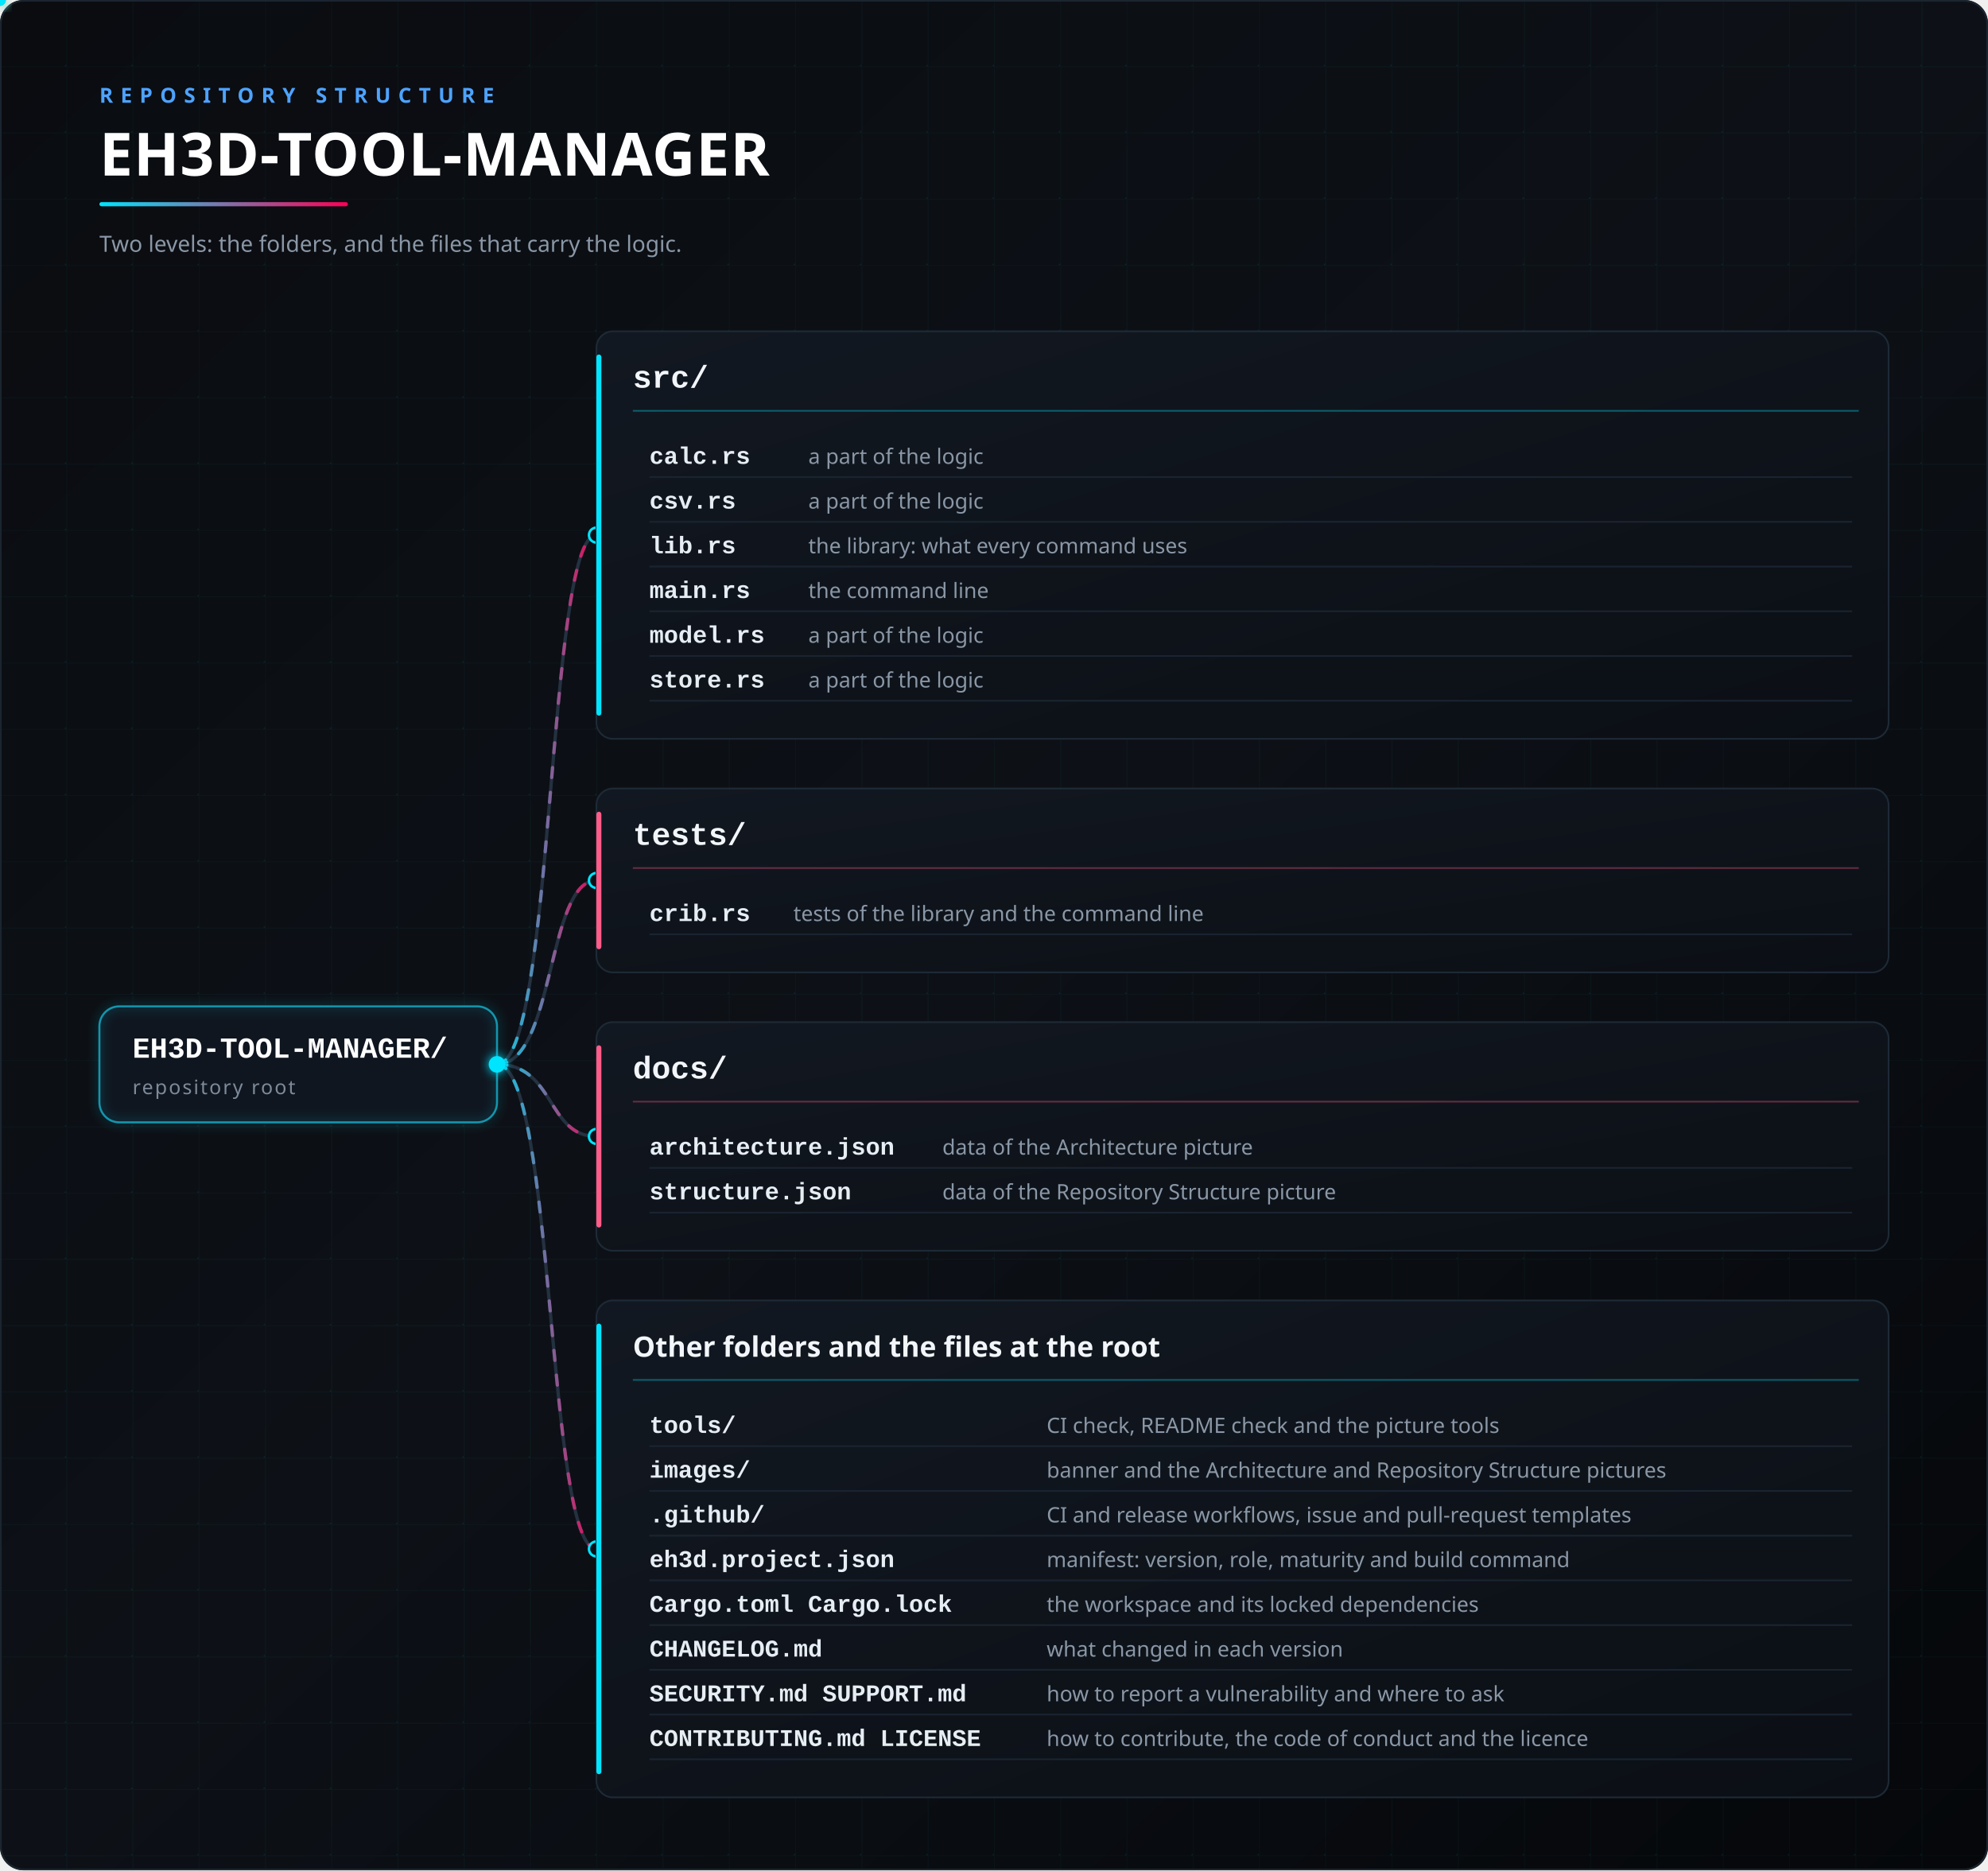
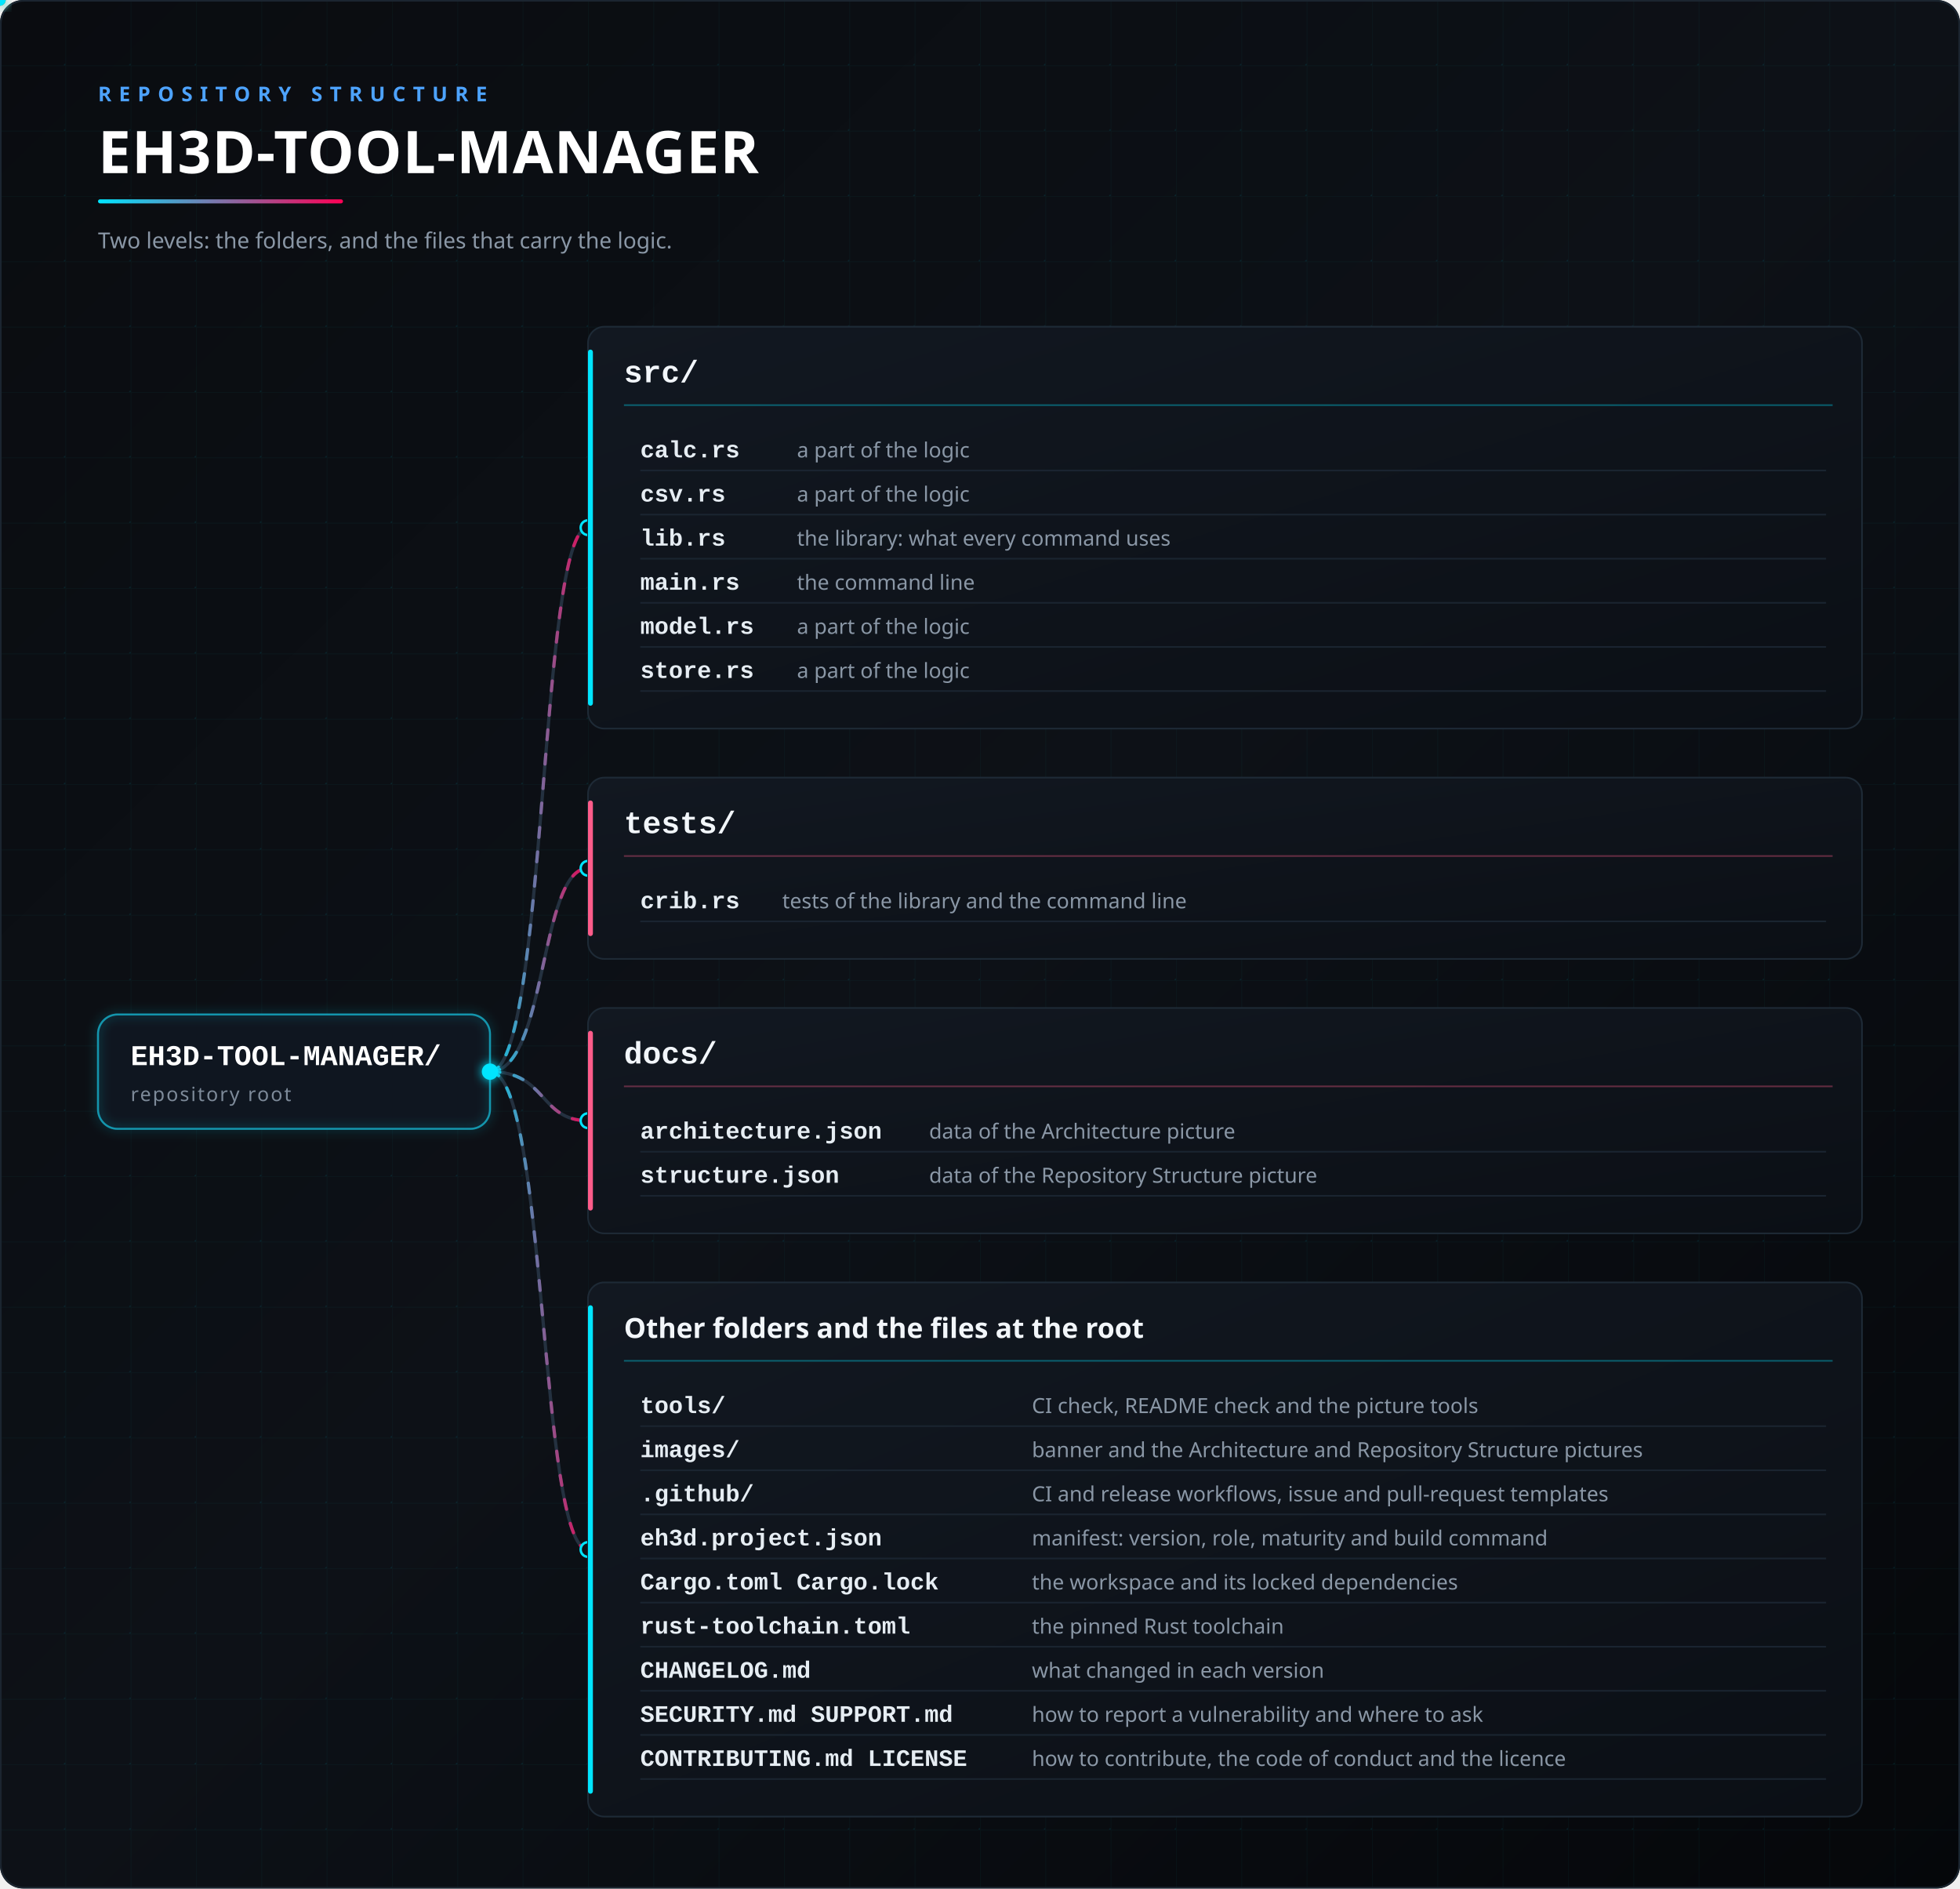
- <svg xmlns="http://www.w3.org/2000/svg" viewBox="0 0 1200 1129" width="100%" role="img" aria-labelledby="t d">
+ <svg xmlns="http://www.w3.org/2000/svg" viewBox="0 0 1200 1156" width="100%" role="img" aria-labelledby="t d">
  <defs>
    <linearGradient id="bg" x1="0" y1="0" x2="1" y2="1">
      <stop offset="0" stop-color="#0A0C10" />
      <stop offset="0.5" stop-color="#0D1117" />
      <stop offset="1" stop-color="#05070A" />
    </linearGradient>
    <linearGradient id="card" x1="0" y1="0" x2="1" y2="1">
      <stop offset="0" stop-color="#121821" />
      <stop offset="1" stop-color="#0B0F15" />
    </linearGradient>
    <linearGradient id="line" x1="0" y1="0" x2="1" y2="0">
      <stop offset="0" stop-color="#00E5FF" />
      <stop offset="1" stop-color="#FF0055" />
    </linearGradient>
    <filter id="glow" x="-50%" y="-50%" width="200%" height="200%">
      <feGaussianBlur stdDeviation="3" result="b" />
      <feMerge>
        <feMergeNode in="b" />
        <feMergeNode in="SourceGraphic" />
      </feMerge>
    </filter>
    <pattern id="grid" width="40" height="40" patternUnits="userSpaceOnUse">
      <path d="M40 0H0V40" fill="none" stroke="#00E5FF" stroke-opacity="0.035" />
      <circle cx="40" cy="40" r="1" fill="#00E5FF" fill-opacity="0.09" />
    </pattern>
  </defs>
-   <rect width="1200" height="1129" rx="14" fill="url(#bg)" />
-   <rect width="1200" height="1129" rx="14" fill="url(#grid)" />
-   <rect x="0.5" y="0.5" width="1199" height="1128" rx="14" fill="none" stroke="#1B2530" />
+   <rect width="1200" height="1156" rx="14" fill="url(#bg)" />
+   <rect width="1200" height="1156" rx="14" fill="url(#grid)" />
+   <rect x="0.5" y="0.5" width="1199" height="1155" rx="14" fill="none" stroke="#1B2530" />
  <text x="60" y="62" font-family="'Segoe UI','Noto Sans','Noto Sans CJK SC','Microsoft YaHei','Yu Gothic','Helvetica Neue',Helvetica,Arial,sans-serif" font-size="12.5" font-weight="600" fill="#4DA3FF" text-anchor="start" letter-spacing="4.5">REPOSITORY STRUCTURE</text>
  <text x="60" y="106" font-family="'Segoe UI','Noto Sans','Noto Sans CJK SC','Microsoft YaHei','Yu Gothic','Helvetica Neue',Helvetica,Arial,sans-serif" font-size="36" font-weight="700" fill="#FFFFFF" text-anchor="start" letter-spacing="0.5">EH3D-TOOL-MANAGER</text>
  <rect x="60" y="122" width="150" height="2.5" rx="1.25" fill="url(#line)">
    <animate attributeName="width" values="40;150;150" keyTimes="0;0.4;1" dur="3s" repeatCount="indefinite" />
  </rect>
  <text x="60" y="152" font-family="'Segoe UI','Noto Sans','Noto Sans CJK SC','Microsoft YaHei','Yu Gothic','Helvetica Neue',Helvetica,Arial,sans-serif" font-size="13.5" font-weight="400" fill="#8A97A6" text-anchor="start">Two levels: the folders, and the files that carry the logic.</text>
-   <path id="c0" d="M300,642.5 C335,642.5 330,323 360,323" fill="none" stroke="#243140" stroke-width="2" />
-   <path d="M300,642.5 C335,642.5 330,323 360,323" fill="none" stroke="url(#line)" stroke-width="2" stroke-linecap="round" stroke-dasharray="6 9" opacity="0.9">
+   <path id="c0" d="M300,656 C335,656 330,323 360,323" fill="none" stroke="#243140" stroke-width="2" />
+   <path d="M300,656 C335,656 330,323 360,323" fill="none" stroke="url(#line)" stroke-width="2" stroke-linecap="round" stroke-dasharray="6 9" opacity="0.9">
    <animate attributeName="stroke-dashoffset" from="0" to="-30" dur="1.6s" repeatCount="indefinite" />
  </path>
  <circle cx="360" cy="323" r="4.5" fill="#0D1117" stroke="#00E5FF" stroke-width="1.5" />
-   <path id="c1" d="M300,642.5 C335,642.5 330,531.5 360,531.5" fill="none" stroke="#243140" stroke-width="2" />
-   <path d="M300,642.5 C335,642.5 330,531.5 360,531.5" fill="none" stroke="url(#line)" stroke-width="2" stroke-linecap="round" stroke-dasharray="6 9" opacity="0.9">
+   <path id="c1" d="M300,656 C335,656 330,531.5 360,531.5" fill="none" stroke="#243140" stroke-width="2" />
+   <path d="M300,656 C335,656 330,531.5 360,531.5" fill="none" stroke="url(#line)" stroke-width="2" stroke-linecap="round" stroke-dasharray="6 9" opacity="0.9">
    <animate attributeName="stroke-dashoffset" from="0" to="-30" dur="1.6s" repeatCount="indefinite" />
  </path>
  <circle cx="360" cy="531.5" r="4.5" fill="#0D1117" stroke="#00E5FF" stroke-width="1.5" />
-   <path id="c2" d="M300,642.5 C335,642.5 330,686 360,686" fill="none" stroke="#243140" stroke-width="2" />
-   <path d="M300,642.5 C335,642.5 330,686 360,686" fill="none" stroke="url(#line)" stroke-width="2" stroke-linecap="round" stroke-dasharray="6 9" opacity="0.9">
+   <path id="c2" d="M300,656 C335,656 330,686 360,686" fill="none" stroke="#243140" stroke-width="2" />
+   <path d="M300,656 C335,656 330,686 360,686" fill="none" stroke="url(#line)" stroke-width="2" stroke-linecap="round" stroke-dasharray="6 9" opacity="0.9">
    <animate attributeName="stroke-dashoffset" from="0" to="-30" dur="1.6s" repeatCount="indefinite" />
  </path>
  <circle cx="360" cy="686" r="4.5" fill="#0D1117" stroke="#00E5FF" stroke-width="1.5" />
-   <path id="c3" d="M300,642.5 C335,642.5 330,935 360,935" fill="none" stroke="#243140" stroke-width="2" />
-   <path d="M300,642.5 C335,642.5 330,935 360,935" fill="none" stroke="url(#line)" stroke-width="2" stroke-linecap="round" stroke-dasharray="6 9" opacity="0.9">
+   <path id="c3" d="M300,656 C335,656 330,948.5 360,948.5" fill="none" stroke="#243140" stroke-width="2" />
+   <path d="M300,656 C335,656 330,948.5 360,948.5" fill="none" stroke="url(#line)" stroke-width="2" stroke-linecap="round" stroke-dasharray="6 9" opacity="0.9">
    <animate attributeName="stroke-dashoffset" from="0" to="-30" dur="1.6s" repeatCount="indefinite" />
  </path>
-   <circle cx="360" cy="935" r="4.5" fill="#0D1117" stroke="#00E5FF" stroke-width="1.5" />
+   <circle cx="360" cy="948.5" r="4.5" fill="#0D1117" stroke="#00E5FF" stroke-width="1.5" />
  <circle r="3.5" fill="#00E5FF" filter="url(#glow)">
    <animateMotion dur="3.4s" repeatCount="indefinite">
      <mpath href="#c0" />
    </animateMotion>
  </circle>
  <circle r="3.5" fill="#4DA3FF" filter="url(#glow)">
    <animateMotion dur="4.2s" repeatCount="indefinite">
      <mpath href="#c1" />
    </animateMotion>
  </circle>
  <circle r="3.5" fill="#FFB300" filter="url(#glow)">
    <animateMotion dur="5.0s" repeatCount="indefinite">
      <mpath href="#c2" />
    </animateMotion>
  </circle>
  <circle r="3.5" fill="#00E5FF" filter="url(#glow)">
    <animateMotion dur="5.8s" repeatCount="indefinite">
      <mpath href="#c3" />
    </animateMotion>
  </circle>
-   <rect x="60" y="607.5" width="240" height="70" rx="12" fill="#0F1620" stroke="#2A3A4C" stroke-width="1.2" />
-   <rect x="60" y="607.5" width="240" height="70" rx="12" fill="none" stroke="#00E5FF" stroke-opacity="0.5" stroke-width="1.2" filter="url(#glow)">
+   <rect x="60" y="621" width="240" height="70" rx="12" fill="#0F1620" stroke="#2A3A4C" stroke-width="1.2" />
+   <rect x="60" y="621" width="240" height="70" rx="12" fill="none" stroke="#00E5FF" stroke-opacity="0.5" stroke-width="1.2" filter="url(#glow)">
    <animate attributeName="stroke-opacity" values="0.15;0.6;0.15" dur="3.6s" repeatCount="indefinite" />
  </rect>
-   <text x="80" y="638.5" font-family="'JetBrains Mono','Cascadia Code','SFMono-Regular',Consolas,'Liberation Mono',monospace" font-size="17.6" font-weight="700" fill="#FFFFFF" text-anchor="start">EH3D-TOOL-MANAGER/</text>
-   <text x="80" y="660.5" font-family="'Segoe UI','Noto Sans','Noto Sans CJK SC','Microsoft YaHei','Yu Gothic','Helvetica Neue',Helvetica,Arial,sans-serif" font-size="12" font-weight="400" fill="#7D8A99" text-anchor="start" letter-spacing="1">repository root</text>
-   <circle cx="300" cy="642.5" r="5" fill="#00E5FF" filter="url(#glow)" />
+   <text x="80" y="652" font-family="'JetBrains Mono','Cascadia Code','SFMono-Regular',Consolas,'Liberation Mono',monospace" font-size="17.6" font-weight="700" fill="#FFFFFF" text-anchor="start">EH3D-TOOL-MANAGER/</text>
+   <text x="80" y="674" font-family="'Segoe UI','Noto Sans','Noto Sans CJK SC','Microsoft YaHei','Yu Gothic','Helvetica Neue',Helvetica,Arial,sans-serif" font-size="12" font-weight="400" fill="#7D8A99" text-anchor="start" letter-spacing="1">repository root</text>
+   <circle cx="300" cy="656" r="5" fill="#00E5FF" filter="url(#glow)" />
  <rect x="360" y="200" width="780" height="246" rx="10" fill="url(#card)" stroke="#1E2A36" stroke-width="1" />
  <rect x="360" y="214" width="3" height="218" rx="1.5" fill="#00E5FF">
    <animate attributeName="opacity" values="0.55;1;0.55" dur="4s" begin="0s" repeatCount="indefinite" />
  </rect>
  <text x="382" y="234" font-family="'JetBrains Mono','Cascadia Code','SFMono-Regular',Consolas,'Liberation Mono',monospace" font-size="19" font-weight="700" fill="#F2F6FA" text-anchor="start">src/</text>
  <line x1="382" y1="248" x2="1122" y2="248" stroke="#00E5FF" stroke-opacity="0.35" stroke-width="1" />
  <text x="392" y="280" font-family="'JetBrains Mono','Cascadia Code','SFMono-Regular',Consolas,'Liberation Mono',monospace" font-size="14.5" font-weight="600" fill="#E6EDF3" text-anchor="start">calc.rs</text>
  <text x="487.92" y="280" font-family="'Segoe UI','Noto Sans','Noto Sans CJK SC','Microsoft YaHei','Yu Gothic','Helvetica Neue',Helvetica,Arial,sans-serif" font-size="12.8" font-weight="400" fill="#8A97A6" text-anchor="start">a part of the logic</text>
  <line x1="392" y1="288" x2="1118" y2="288" stroke="#1A2430" stroke-width="1" />
  <text x="392" y="307" font-family="'JetBrains Mono','Cascadia Code','SFMono-Regular',Consolas,'Liberation Mono',monospace" font-size="14.5" font-weight="600" fill="#E6EDF3" text-anchor="start">csv.rs</text>
  <text x="487.92" y="307" font-family="'Segoe UI','Noto Sans','Noto Sans CJK SC','Microsoft YaHei','Yu Gothic','Helvetica Neue',Helvetica,Arial,sans-serif" font-size="12.8" font-weight="400" fill="#8A97A6" text-anchor="start">a part of the logic</text>
  <line x1="392" y1="315" x2="1118" y2="315" stroke="#1A2430" stroke-width="1" />
  <text x="392" y="334" font-family="'JetBrains Mono','Cascadia Code','SFMono-Regular',Consolas,'Liberation Mono',monospace" font-size="14.5" font-weight="600" fill="#E6EDF3" text-anchor="start">lib.rs</text>
  <text x="487.92" y="334" font-family="'Segoe UI','Noto Sans','Noto Sans CJK SC','Microsoft YaHei','Yu Gothic','Helvetica Neue',Helvetica,Arial,sans-serif" font-size="12.8" font-weight="400" fill="#8A97A6" text-anchor="start">the library: what every command uses</text>
  <line x1="392" y1="342" x2="1118" y2="342" stroke="#1A2430" stroke-width="1" />
  <text x="392" y="361" font-family="'JetBrains Mono','Cascadia Code','SFMono-Regular',Consolas,'Liberation Mono',monospace" font-size="14.5" font-weight="600" fill="#E6EDF3" text-anchor="start">main.rs</text>
  <text x="487.92" y="361" font-family="'Segoe UI','Noto Sans','Noto Sans CJK SC','Microsoft YaHei','Yu Gothic','Helvetica Neue',Helvetica,Arial,sans-serif" font-size="12.8" font-weight="400" fill="#8A97A6" text-anchor="start">the command line</text>
  <line x1="392" y1="369" x2="1118" y2="369" stroke="#1A2430" stroke-width="1" />
  <text x="392" y="388" font-family="'JetBrains Mono','Cascadia Code','SFMono-Regular',Consolas,'Liberation Mono',monospace" font-size="14.5" font-weight="600" fill="#E6EDF3" text-anchor="start">model.rs</text>
  <text x="487.92" y="388" font-family="'Segoe UI','Noto Sans','Noto Sans CJK SC','Microsoft YaHei','Yu Gothic','Helvetica Neue',Helvetica,Arial,sans-serif" font-size="12.8" font-weight="400" fill="#8A97A6" text-anchor="start">a part of the logic</text>
  <line x1="392" y1="396" x2="1118" y2="396" stroke="#1A2430" stroke-width="1" />
  <text x="392" y="415" font-family="'JetBrains Mono','Cascadia Code','SFMono-Regular',Consolas,'Liberation Mono',monospace" font-size="14.5" font-weight="600" fill="#E6EDF3" text-anchor="start">store.rs</text>
  <text x="487.92" y="415" font-family="'Segoe UI','Noto Sans','Noto Sans CJK SC','Microsoft YaHei','Yu Gothic','Helvetica Neue',Helvetica,Arial,sans-serif" font-size="12.8" font-weight="400" fill="#8A97A6" text-anchor="start">a part of the logic</text>
  <line x1="392" y1="423" x2="1118" y2="423" stroke="#1A2430" stroke-width="1" />
  <rect x="360" y="476" width="780" height="111" rx="10" fill="url(#card)" stroke="#1E2A36" stroke-width="1" />
  <rect x="360" y="490" width="3" height="83" rx="1.5" fill="#FF5C8A">
    <animate attributeName="opacity" values="0.55;1;0.55" dur="4s" begin="0.6s" repeatCount="indefinite" />
  </rect>
  <text x="382" y="510" font-family="'JetBrains Mono','Cascadia Code','SFMono-Regular',Consolas,'Liberation Mono',monospace" font-size="19" font-weight="700" fill="#F2F6FA" text-anchor="start">tests/</text>
  <line x1="382" y1="524" x2="1122" y2="524" stroke="#FF5C8A" stroke-opacity="0.35" stroke-width="1" />
  <text x="392" y="556" font-family="'JetBrains Mono','Cascadia Code','SFMono-Regular',Consolas,'Liberation Mono',monospace" font-size="14.5" font-weight="600" fill="#E6EDF3" text-anchor="start">crib.rs</text>
  <text x="478.93" y="556" font-family="'Segoe UI','Noto Sans','Noto Sans CJK SC','Microsoft YaHei','Yu Gothic','Helvetica Neue',Helvetica,Arial,sans-serif" font-size="12.8" font-weight="400" fill="#8A97A6" text-anchor="start">tests of the library and the command line</text>
  <line x1="392" y1="564" x2="1118" y2="564" stroke="#1A2430" stroke-width="1" />
  <rect x="360" y="617" width="780" height="138" rx="10" fill="url(#card)" stroke="#1E2A36" stroke-width="1" />
  <rect x="360" y="631" width="3" height="110" rx="1.5" fill="#FF5C8A">
    <animate attributeName="opacity" values="0.55;1;0.55" dur="4s" begin="1.2s" repeatCount="indefinite" />
  </rect>
  <text x="382" y="651" font-family="'JetBrains Mono','Cascadia Code','SFMono-Regular',Consolas,'Liberation Mono',monospace" font-size="19" font-weight="700" fill="#F2F6FA" text-anchor="start">docs/</text>
  <line x1="382" y1="665" x2="1122" y2="665" stroke="#FF5C8A" stroke-opacity="0.35" stroke-width="1" />
  <text x="392" y="697" font-family="'JetBrains Mono','Cascadia Code','SFMono-Regular',Consolas,'Liberation Mono',monospace" font-size="14.5" font-weight="600" fill="#E6EDF3" text-anchor="start">architecture.json</text>
  <text x="568.83" y="697" font-family="'Segoe UI','Noto Sans','Noto Sans CJK SC','Microsoft YaHei','Yu Gothic','Helvetica Neue',Helvetica,Arial,sans-serif" font-size="12.8" font-weight="400" fill="#8A97A6" text-anchor="start">data of the Architecture picture</text>
  <line x1="392" y1="705" x2="1118" y2="705" stroke="#1A2430" stroke-width="1" />
  <text x="392" y="724" font-family="'JetBrains Mono','Cascadia Code','SFMono-Regular',Consolas,'Liberation Mono',monospace" font-size="14.5" font-weight="600" fill="#E6EDF3" text-anchor="start">structure.json</text>
  <text x="568.83" y="724" font-family="'Segoe UI','Noto Sans','Noto Sans CJK SC','Microsoft YaHei','Yu Gothic','Helvetica Neue',Helvetica,Arial,sans-serif" font-size="12.8" font-weight="400" fill="#8A97A6" text-anchor="start">data of the Repository Structure picture</text>
  <line x1="392" y1="732" x2="1118" y2="732" stroke="#1A2430" stroke-width="1" />
-   <rect x="360" y="785" width="780" height="300" rx="10" fill="url(#card)" stroke="#1E2A36" stroke-width="1" />
-   <rect x="360" y="799" width="3" height="272" rx="1.5" fill="#00E5FF">
+   <rect x="360" y="785" width="780" height="327" rx="10" fill="url(#card)" stroke="#1E2A36" stroke-width="1" />
+   <rect x="360" y="799" width="3" height="299" rx="1.5" fill="#00E5FF">
    <animate attributeName="opacity" values="0.55;1;0.55" dur="4s" begin="1.8s" repeatCount="indefinite" />
  </rect>
  <text x="382" y="819" font-family="'Segoe UI','Noto Sans','Noto Sans CJK SC','Microsoft YaHei','Yu Gothic','Helvetica Neue',Helvetica,Arial,sans-serif" font-size="17" font-weight="700" fill="#F2F6FA" text-anchor="start">Other folders and the files at the root</text>
  <line x1="382" y1="833" x2="1122" y2="833" stroke="#00E5FF" stroke-opacity="0.35" stroke-width="1" />
  <text x="392" y="865" font-family="'JetBrains Mono','Cascadia Code','SFMono-Regular',Consolas,'Liberation Mono',monospace" font-size="14.5" font-weight="600" fill="#E6EDF3" text-anchor="start">tools/</text>
  <text x="631.76" y="865" font-family="'Segoe UI','Noto Sans','Noto Sans CJK SC','Microsoft YaHei','Yu Gothic','Helvetica Neue',Helvetica,Arial,sans-serif" font-size="12.8" font-weight="400" fill="#8A97A6" text-anchor="start">CI check, README check and the picture tools</text>
  <line x1="392" y1="873" x2="1118" y2="873" stroke="#1A2430" stroke-width="1" />
  <text x="392" y="892" font-family="'JetBrains Mono','Cascadia Code','SFMono-Regular',Consolas,'Liberation Mono',monospace" font-size="14.5" font-weight="600" fill="#E6EDF3" text-anchor="start">images/</text>
  <text x="631.76" y="892" font-family="'Segoe UI','Noto Sans','Noto Sans CJK SC','Microsoft YaHei','Yu Gothic','Helvetica Neue',Helvetica,Arial,sans-serif" font-size="12.8" font-weight="400" fill="#8A97A6" text-anchor="start">banner and the Architecture and Repository Structure pictures</text>
  <line x1="392" y1="900" x2="1118" y2="900" stroke="#1A2430" stroke-width="1" />
  <text x="392" y="919" font-family="'JetBrains Mono','Cascadia Code','SFMono-Regular',Consolas,'Liberation Mono',monospace" font-size="14.5" font-weight="600" fill="#E6EDF3" text-anchor="start">.github/</text>
  <text x="631.76" y="919" font-family="'Segoe UI','Noto Sans','Noto Sans CJK SC','Microsoft YaHei','Yu Gothic','Helvetica Neue',Helvetica,Arial,sans-serif" font-size="12.8" font-weight="400" fill="#8A97A6" text-anchor="start">CI and release workflows, issue and pull-request templates</text>
  <line x1="392" y1="927" x2="1118" y2="927" stroke="#1A2430" stroke-width="1" />
  <text x="392" y="946" font-family="'JetBrains Mono','Cascadia Code','SFMono-Regular',Consolas,'Liberation Mono',monospace" font-size="14.5" font-weight="600" fill="#E6EDF3" text-anchor="start">eh3d.project.json</text>
  <text x="631.76" y="946" font-family="'Segoe UI','Noto Sans','Noto Sans CJK SC','Microsoft YaHei','Yu Gothic','Helvetica Neue',Helvetica,Arial,sans-serif" font-size="12.8" font-weight="400" fill="#8A97A6" text-anchor="start">manifest: version, role, maturity and build command</text>
  <line x1="392" y1="954" x2="1118" y2="954" stroke="#1A2430" stroke-width="1" />
  <text x="392" y="973" font-family="'JetBrains Mono','Cascadia Code','SFMono-Regular',Consolas,'Liberation Mono',monospace" font-size="14.5" font-weight="600" fill="#E6EDF3" text-anchor="start">Cargo.toml  Cargo.lock</text>
  <text x="631.76" y="973" font-family="'Segoe UI','Noto Sans','Noto Sans CJK SC','Microsoft YaHei','Yu Gothic','Helvetica Neue',Helvetica,Arial,sans-serif" font-size="12.8" font-weight="400" fill="#8A97A6" text-anchor="start">the workspace and its locked dependencies</text>
  <line x1="392" y1="981" x2="1118" y2="981" stroke="#1A2430" stroke-width="1" />
-   <text x="392" y="1000" font-family="'JetBrains Mono','Cascadia Code','SFMono-Regular',Consolas,'Liberation Mono',monospace" font-size="14.5" font-weight="600" fill="#E6EDF3" text-anchor="start">CHANGELOG.md</text>
-   <text x="631.76" y="1000" font-family="'Segoe UI','Noto Sans','Noto Sans CJK SC','Microsoft YaHei','Yu Gothic','Helvetica Neue',Helvetica,Arial,sans-serif" font-size="12.8" font-weight="400" fill="#8A97A6" text-anchor="start">what changed in each version</text>
+   <text x="392" y="1000" font-family="'JetBrains Mono','Cascadia Code','SFMono-Regular',Consolas,'Liberation Mono',monospace" font-size="14.5" font-weight="600" fill="#E6EDF3" text-anchor="start">rust-toolchain.toml</text>
+   <text x="631.76" y="1000" font-family="'Segoe UI','Noto Sans','Noto Sans CJK SC','Microsoft YaHei','Yu Gothic','Helvetica Neue',Helvetica,Arial,sans-serif" font-size="12.8" font-weight="400" fill="#8A97A6" text-anchor="start">the pinned Rust toolchain</text>
  <line x1="392" y1="1008" x2="1118" y2="1008" stroke="#1A2430" stroke-width="1" />
-   <text x="392" y="1027" font-family="'JetBrains Mono','Cascadia Code','SFMono-Regular',Consolas,'Liberation Mono',monospace" font-size="14.5" font-weight="600" fill="#E6EDF3" text-anchor="start">SECURITY.md  SUPPORT.md</text>
-   <text x="631.76" y="1027" font-family="'Segoe UI','Noto Sans','Noto Sans CJK SC','Microsoft YaHei','Yu Gothic','Helvetica Neue',Helvetica,Arial,sans-serif" font-size="12.8" font-weight="400" fill="#8A97A6" text-anchor="start">how to report a vulnerability and where to ask</text>
+   <text x="392" y="1027" font-family="'JetBrains Mono','Cascadia Code','SFMono-Regular',Consolas,'Liberation Mono',monospace" font-size="14.5" font-weight="600" fill="#E6EDF3" text-anchor="start">CHANGELOG.md</text>
+   <text x="631.76" y="1027" font-family="'Segoe UI','Noto Sans','Noto Sans CJK SC','Microsoft YaHei','Yu Gothic','Helvetica Neue',Helvetica,Arial,sans-serif" font-size="12.8" font-weight="400" fill="#8A97A6" text-anchor="start">what changed in each version</text>
  <line x1="392" y1="1035" x2="1118" y2="1035" stroke="#1A2430" stroke-width="1" />
-   <text x="392" y="1054" font-family="'JetBrains Mono','Cascadia Code','SFMono-Regular',Consolas,'Liberation Mono',monospace" font-size="14.5" font-weight="600" fill="#E6EDF3" text-anchor="start">CONTRIBUTING.md  LICENSE</text>
-   <text x="631.76" y="1054" font-family="'Segoe UI','Noto Sans','Noto Sans CJK SC','Microsoft YaHei','Yu Gothic','Helvetica Neue',Helvetica,Arial,sans-serif" font-size="12.8" font-weight="400" fill="#8A97A6" text-anchor="start">how to contribute, the code of conduct and the licence</text>
+   <text x="392" y="1054" font-family="'JetBrains Mono','Cascadia Code','SFMono-Regular',Consolas,'Liberation Mono',monospace" font-size="14.5" font-weight="600" fill="#E6EDF3" text-anchor="start">SECURITY.md  SUPPORT.md</text>
+   <text x="631.76" y="1054" font-family="'Segoe UI','Noto Sans','Noto Sans CJK SC','Microsoft YaHei','Yu Gothic','Helvetica Neue',Helvetica,Arial,sans-serif" font-size="12.8" font-weight="400" fill="#8A97A6" text-anchor="start">how to report a vulnerability and where to ask</text>
  <line x1="392" y1="1062" x2="1118" y2="1062" stroke="#1A2430" stroke-width="1" />
+   <text x="392" y="1081" font-family="'JetBrains Mono','Cascadia Code','SFMono-Regular',Consolas,'Liberation Mono',monospace" font-size="14.5" font-weight="600" fill="#E6EDF3" text-anchor="start">CONTRIBUTING.md  LICENSE</text>
+   <text x="631.76" y="1081" font-family="'Segoe UI','Noto Sans','Noto Sans CJK SC','Microsoft YaHei','Yu Gothic','Helvetica Neue',Helvetica,Arial,sans-serif" font-size="12.8" font-weight="400" fill="#8A97A6" text-anchor="start">how to contribute, the code of conduct and the licence</text>
+   <line x1="392" y1="1089" x2="1118" y2="1089" stroke="#1A2430" stroke-width="1" />
</svg>
